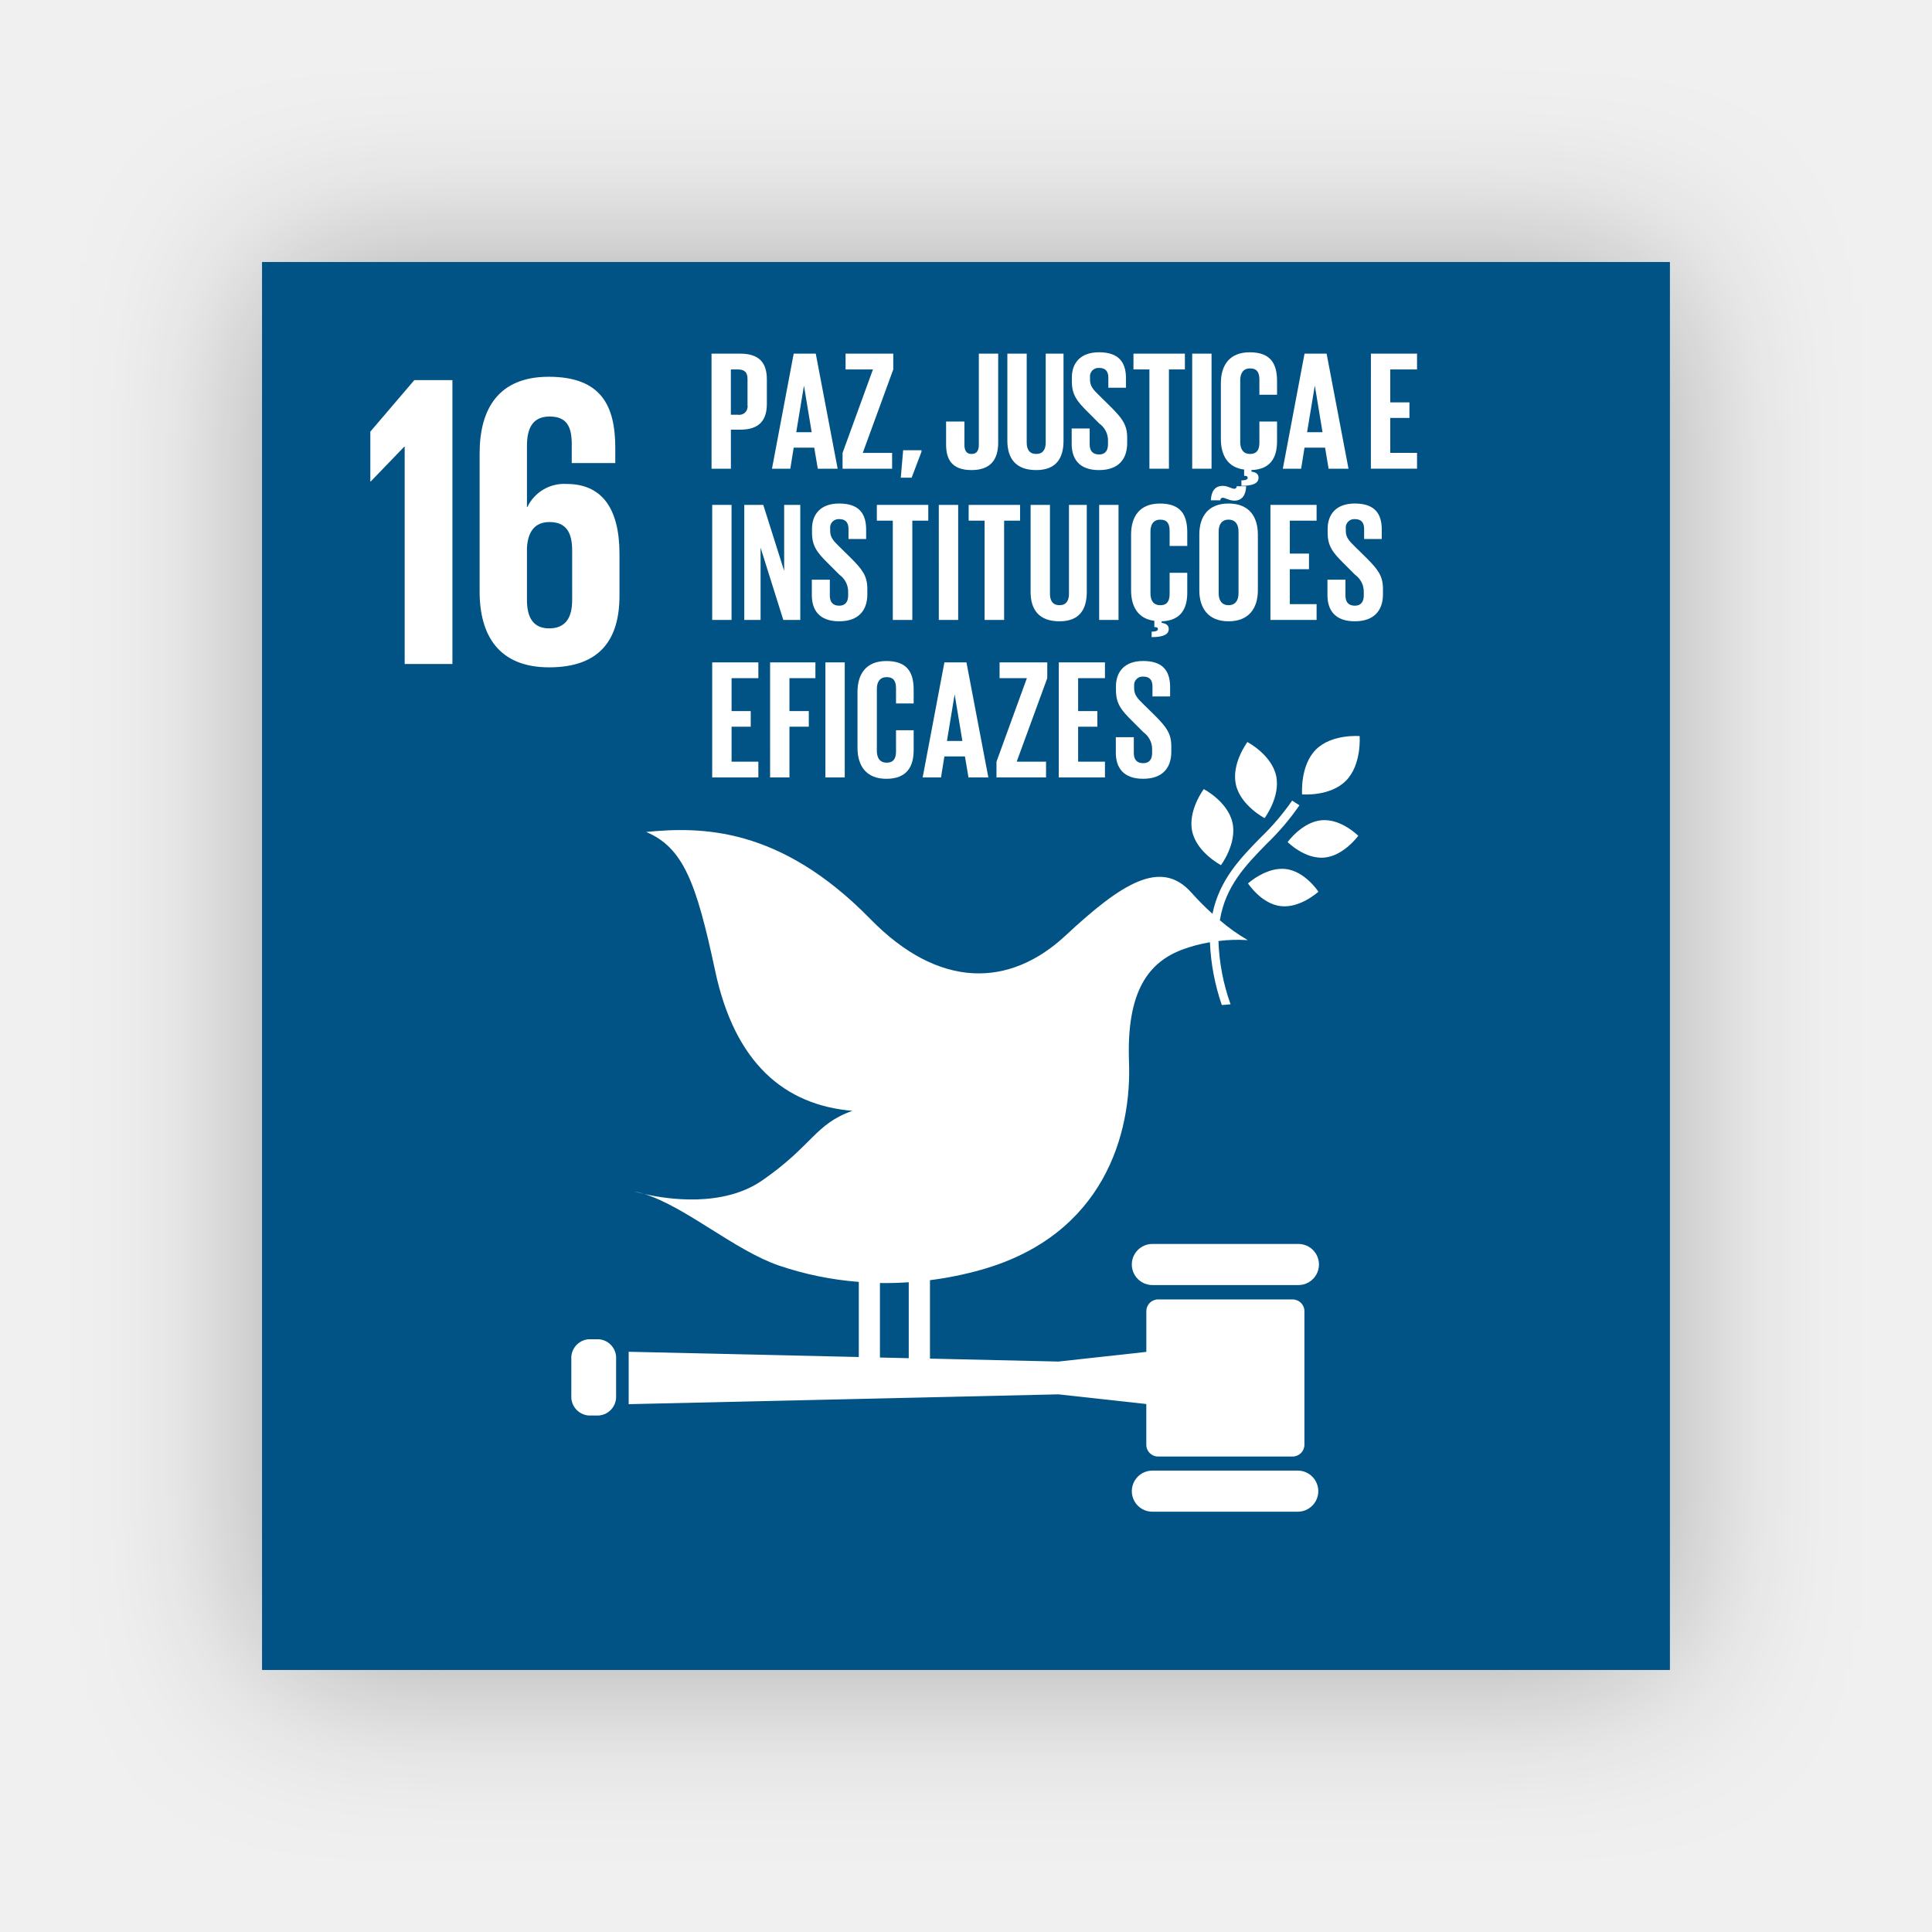
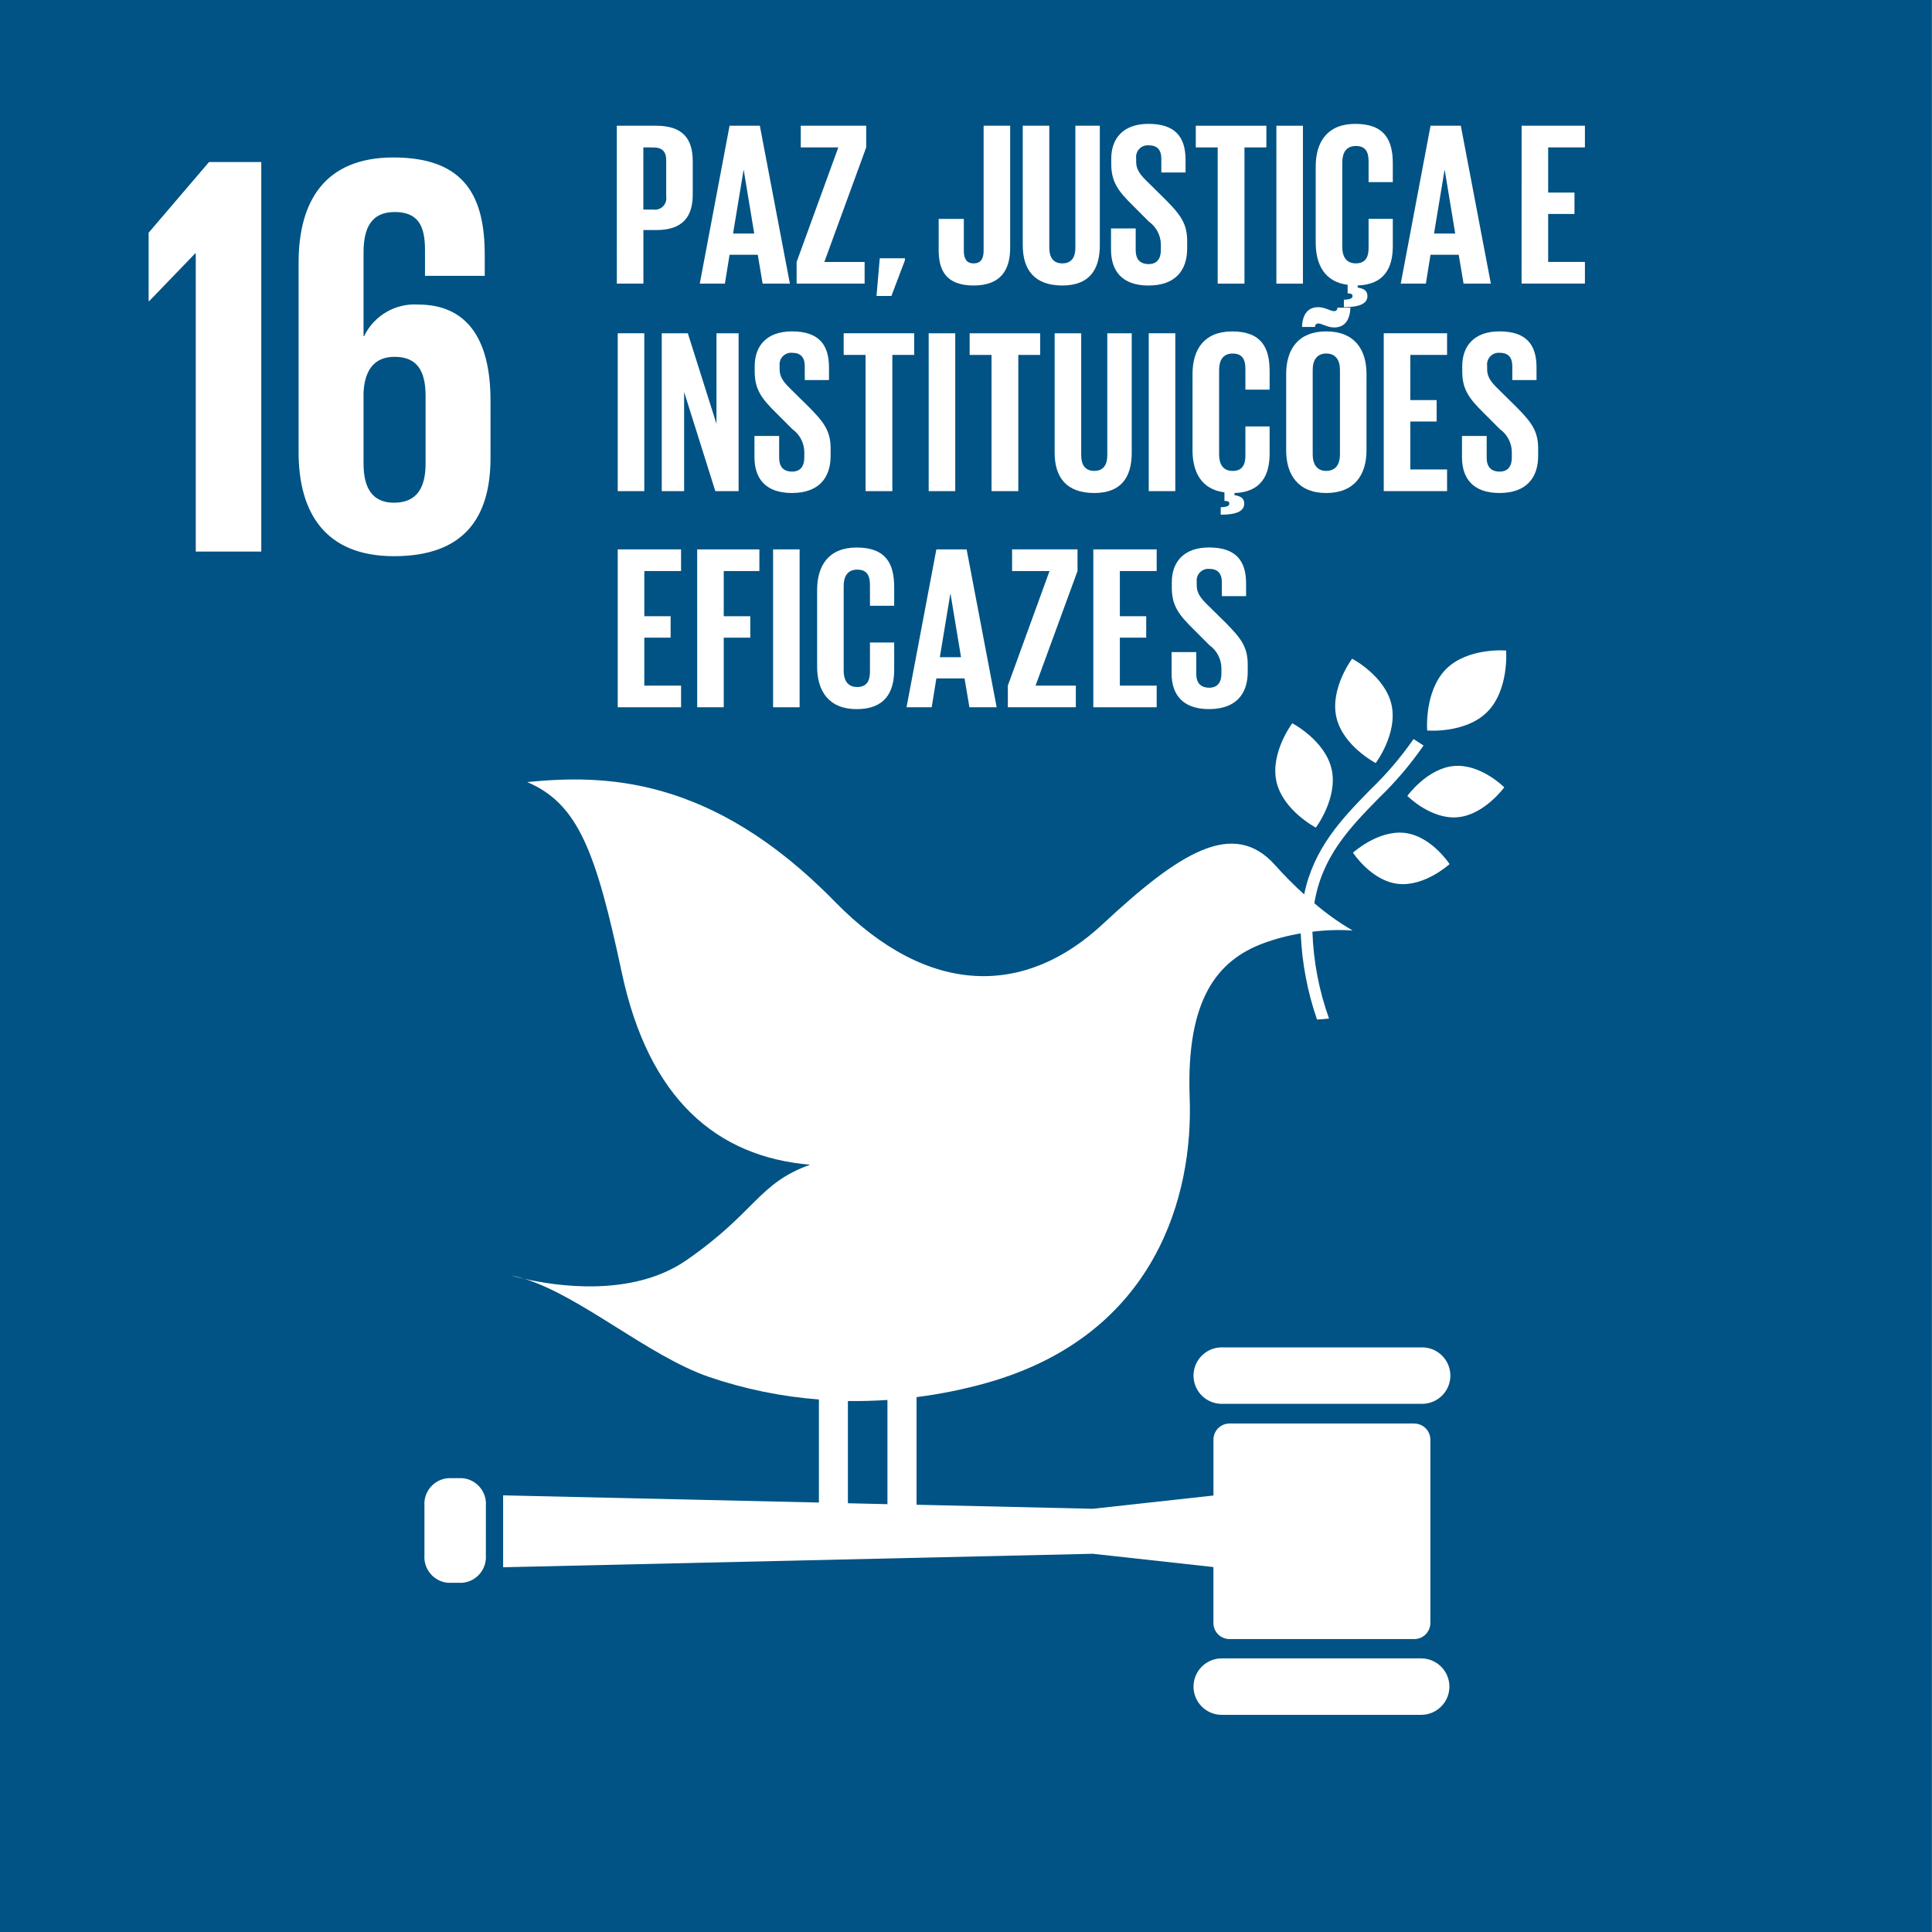
- <svg xmlns="http://www.w3.org/2000/svg" width="331.799" height="331.813" viewBox="0 0 331.799 331.813">
-   <defs>
-     <filter id="Retângulo_109" x="0" y="0" width="331.799" height="331.813" filterUnits="userSpaceOnUse">
-       <feOffset input="SourceAlpha" />
-       <feGaussianBlur stdDeviation="15" result="blur" />
-       <feFlood flood-opacity="0.302" />
-       <feComposite operator="in" in2="blur" />
-       <feComposite in="SourceGraphic" />
-     </filter>
-   </defs>
-   <g id="Grupo_98" data-name="Grupo 98" transform="translate(-524.347 -474.271)">
-     <g transform="matrix(1, 0, 0, 1, 524.35, 474.27)" filter="url(#Retângulo_109)">
-       <rect id="Retângulo_109-2" data-name="Retângulo 109" width="241.799" height="241.813" transform="translate(45 45)" fill="#005384" />
-     </g>
+ <svg xmlns="http://www.w3.org/2000/svg" width="241.799" height="241.813" viewBox="0 0 241.799 241.813">
+   <g id="Grupo_82" data-name="Grupo 82" transform="translate(-569.347 -519.271)">
+     <rect id="Retângulo_109" data-name="Retângulo 109" width="241.799" height="241.813" transform="translate(569.347 519.271)" fill="#005384" />
    <g id="Grupo_66" data-name="Grupo 66" transform="translate(587.95 539.552)">
      <path id="Caminho_96" data-name="Caminho 96" d="M579.851,539.569v8.558h.073l5.753-5.969h.073v37.32h8.2V530.722h-6.541Z" transform="translate(-579.851 -530.722)" fill="#fff" />
    </g>
    <g id="Grupo_78" data-name="Grupo 78" transform="translate(606.72 538.98)">
      <g id="Grupo_67" data-name="Grupo 67">
        <path id="Caminho_97" data-name="Caminho 97" d="M614.468,568.009v-7.192c0-7.982-3.163-12.01-9.061-12.01a7.006,7.006,0,0,0-6.759,3.955h-.071v-10.5c0-2.949.93-5.035,3.882-5.035s3.81,1.725,3.81,4.745v3.243h7.478v-2.593c0-7.193-2.368-12.224-11.434-12.224-8.627,0-11.865,5.536-11.865,13.161v23.728c0,7.548,3.31,13.016,11.939,13.016,8.7,0,12.081-4.745,12.081-12.3m-8.126.717c0,3.091-1.153,4.89-3.955,4.89-2.733,0-3.81-1.869-3.81-4.89V559.81c.142-2.733,1.293-4.46,3.882-4.46,2.8,0,3.882,1.727,3.882,4.892Z" transform="translate(-590.448 -530.399)" fill="#fff" />
      </g>
      <g id="Grupo_68" data-name="Grupo 68" transform="translate(129.739 62.736)">
        <path id="Caminho_98" data-name="Caminho 98" d="M665.825,565.821s-2.786,3.7-1.977,7.309,4.927,5.751,4.927,5.751,2.79-3.7,1.977-7.306-4.927-5.754-4.927-5.754" transform="translate(-663.701 -565.821)" fill="#fff" />
      </g>
      <g id="Grupo_69" data-name="Grupo 69" transform="translate(122.244 70.816)">
        <path id="Caminho_99" data-name="Caminho 99" d="M664.547,583.441s2.786-3.7,1.973-7.309-4.924-5.749-4.924-5.749-2.79,3.7-1.98,7.306,4.931,5.753,4.931,5.753" transform="translate(-659.469 -570.383)" fill="#fff" />
      </g>
      <g id="Grupo_70" data-name="Grupo 70" transform="translate(138.777 76.142)">
        <path id="Caminho_100" data-name="Caminho 100" d="M668.8,577.159s2.943,2.968,6.291,2.669,5.838-3.746,5.838-3.746-2.938-2.968-6.293-2.671-5.836,3.748-5.836,3.748" transform="translate(-668.804 -573.39)" fill="#fff" />
      </g>
      <g id="Grupo_71" data-name="Grupo 71" transform="translate(141.236 61.687)">
        <path id="Caminho_101" data-name="Caminho 101" d="M672.553,567.6c-2.728,2.77-2.342,7.665-2.342,7.665s4.809.416,7.54-2.349,2.341-7.662,2.341-7.662-4.81-.414-7.54,2.345" transform="translate(-670.192 -565.229)" fill="#fff" />
      </g>
      <g id="Grupo_72" data-name="Grupo 72" transform="translate(131.967 84.504)">
        <path id="Caminho_102" data-name="Caminho 102" d="M670.573,584.521c3.34.4,6.477-2.473,6.477-2.473s-2.272-3.508-5.609-3.9-6.482,2.474-6.482,2.474,2.274,3.507,5.615,3.9" transform="translate(-664.959 -578.111)" fill="#fff" />
      </g>
      <g id="Grupo_73" data-name="Grupo 73" transform="translate(112.065 148.933)">
        <path id="Caminho_103" data-name="Caminho 103" d="M682.221,614.489H657.259a3.532,3.532,0,1,0,0,7.063h24.962a3.532,3.532,0,1,0,0-7.063" transform="translate(-653.722 -614.489)" fill="#fff" />
      </g>
      <g id="Grupo_74" data-name="Grupo 74" transform="translate(112.065 187.86)">
        <path id="Caminho_104" data-name="Caminho 104" d="M682.221,636.468H657.259a3.532,3.532,0,1,0,0,7.063h24.962a3.532,3.532,0,0,0,0-7.063" transform="translate(-653.722 -636.468)" fill="#fff" />
      </g>
      <g id="Grupo_75" data-name="Grupo 75" transform="translate(26.565 139.914)">
        <path id="Caminho_105" data-name="Caminho 105" d="M607.181,609.842a16.02,16.02,0,0,0-1.734-.445s.641.2,1.734.445" transform="translate(-605.447 -609.397)" fill="#fff" />
      </g>
      <g id="Grupo_76" data-name="Grupo 76" transform="translate(25.598 72.793)">
        <path id="Caminho_106" data-name="Caminho 106" d="M718.948,657.168H695.816a2.012,2.012,0,0,0-2.008,2.01v7l-15.1,1.661-22.059-.506V653.863a60.709,60.709,0,0,0,8.776-1.78c21.234-5.992,25.869-23.55,25.407-35.695-.464-12.375,3.5-17.178,9.183-19.314a25.642,25.642,0,0,1,4.716-1.25,37.761,37.761,0,0,0,2.039,10.779c.5-.025,1-.067,1.505-.122a35.764,35.764,0,0,1-2.081-10.868,26.53,26.53,0,0,1,5.035-.152,31.905,31.905,0,0,1-4.793-3.413c.955-5.859,4.444-9.454,8.041-13.133a43.308,43.308,0,0,0,5.627-6.608l-1.254-.808a41.674,41.674,0,0,1-5.444,6.372c-3.505,3.587-7.046,7.253-8.243,13.071a47.179,47.179,0,0,1-3.636-3.663c-5.237-5.87-11.978-1.559-21.59,7.393s-21.712,9.254-33.524-2.832c-15.584-15.952-29.179-15.864-38.5-14.959,6.374,2.715,8.608,8.675,11.835,23.821,3.381,15.892,11.914,23.085,23.582,24.075-6.489,2.3-6.812,5.958-15.508,11.964-6.79,4.686-16.347,3.206-20.219,2.324,7.109,2.217,15.531,9.677,23.069,12.272a55.8,55.8,0,0,0,13.753,2.821v12.9l-39.522-.9v9l73.8-1.688,15.1,1.663v7a2.014,2.014,0,0,0,2.008,2.014h23.133a2.018,2.018,0,0,0,2.014-2.014v-22.95a2.016,2.016,0,0,0-2.014-2.01m-70.889-2.823c1.645.028,3.3-.02,4.948-.133v13.044l-4.948-.115Z" transform="translate(-604.901 -571.499)" fill="#fff" />
      </g>
      <g id="Grupo_77" data-name="Grupo 77" transform="translate(15.747 165.303)">
        <path id="Caminho_107" data-name="Caminho 107" d="M607.031,633.39a3.225,3.225,0,0,1-2.956,3.436H602.3a3.227,3.227,0,0,1-2.958-3.436v-6.222a3.226,3.226,0,0,1,2.958-3.436h1.778a3.223,3.223,0,0,1,2.956,3.436Z" transform="translate(-599.339 -623.732)" fill="#fff" />
      </g>
    </g>
    <g id="Grupo_79" data-name="Grupo 79" transform="translate(646.548 534.776)">
      <path id="Caminho_108" data-name="Caminho 108" d="M612.936,528.156h4.927c3.351,0,4.577,1.663,4.577,4.431v4.169c0,2.768-1.226,4.458-4.577,4.458h-1.6v6.705h-3.323Zm3.323,2.713v7.781h1.226a1.428,1.428,0,0,0,1.633-1.633v-4.545c0-1.08-.5-1.6-1.633-1.6Z" transform="translate(-612.936 -527.924)" fill="#fff" />
      <path id="Caminho_109" data-name="Caminho 109" d="M618.8,547.92l3.73-19.764h3.79l3.76,19.764h-3.411l-.611-3.617h-3.528l-.583,3.617Zm4.167-6.268h2.651l-1.311-7.928h-.028Z" transform="translate(-608.417 -527.924)" fill="#fff" />
      <path id="Caminho_110" data-name="Caminho 110" d="M629.111,545.208h5.042v2.712h-8.51v-2.712l5.218-14.339h-4.7v-2.713h8.191v2.713Z" transform="translate(-603.137 -527.924)" fill="#fff" />
      <path id="Caminho_111" data-name="Caminho 111" d="M634.844,537.783l-1.691,4.458h-1.865l.409-4.72h3.147Z" transform="translate(-598.784 -520.703)" fill="#fff" />
      <path id="Caminho_112" data-name="Caminho 112" d="M644.63,528.156V543.43c0,2.857-1.252,4.722-4.577,4.722-3.438,0-4.371-1.9-4.371-4.4v-3.935h3.149v3.994c0,.992.349,1.574,1.222,1.574.905,0,1.254-.583,1.254-1.6V528.156Z" transform="translate(-595.396 -527.924)" fill="#fff" />
      <path id="Caminho_113" data-name="Caminho 113" d="M651.269,528.156v14.955c0,3.059-1.311,5.041-4.692,5.041-3.5,0-4.954-1.982-4.954-5.041V528.156h3.323V543.43c0,1.167.466,1.953,1.631,1.953s1.633-.786,1.633-1.953V528.156Z" transform="translate(-590.814 -527.924)" fill="#fff" />
      <path id="Caminho_114" data-name="Caminho 114" d="M647.861,543.765v-2.653h3.089v2.71c0,1.109.5,1.752,1.633,1.752,1.05,0,1.516-.7,1.516-1.752v-.756a3.564,3.564,0,0,0-1.486-2.8l-1.954-1.955c-1.9-1.865-2.768-3-2.768-5.276v-.668c0-2.45,1.428-4.345,4.663-4.345,3.323,0,4.635,1.633,4.635,4.49v1.6h-3.032V532.4c0-1.137-.524-1.691-1.575-1.691a1.458,1.458,0,0,0-1.573,1.633v.407c0,1.107.611,1.75,1.573,2.682l2.127,2.1c1.808,1.837,2.683,2.945,2.683,5.131v.962c0,2.71-1.458,4.633-4.839,4.633S647.861,546.358,647.861,543.765Z" transform="translate(-586.005 -528.025)" fill="#fff" />
      <path id="Caminho_115" data-name="Caminho 115" d="M653.852,528.156h8.833v2.713h-2.74V547.92h-3.353V530.869h-2.74Z" transform="translate(-581.385 -527.924)" fill="#fff" />
      <path id="Caminho_116" data-name="Caminho 116" d="M659.547,528.156h3.323V547.92h-3.323Z" transform="translate(-576.994 -527.924)" fill="#fff" />
      <path id="Caminho_117" data-name="Caminho 117" d="M665.854,550.031c.933-.028,1.08-.234,1.08-.468,0-.2-.175-.319-.468-.319h-.145v-1.079c-2.828-.351-3.994-2.478-3.994-5.246v-9.56c0-3.091,1.458-5.335,4.956-5.335,3.672,0,4.692,2.04,4.692,4.954v2.334h-3.032v-2.595c0-1.226-.407-1.925-1.6-1.925s-1.691.845-1.691,2.04v10.609c0,1.2.5,2.042,1.691,2.042s1.6-.758,1.6-1.923v-3.645h3.032v3.411c0,2.768-1.107,4.81-4.4,4.925v.262c.786.117,1.224.407,1.224,1.048,0,.905-.845,1.4-2.944,1.4Z" transform="translate(-574.849 -528.025)" fill="#fff" />
      <path id="Caminho_118" data-name="Caminho 118" d="M668.335,547.92l3.73-19.764h3.79l3.76,19.764H676.2l-.609-3.617h-3.53l-.581,3.617Zm4.167-6.268h2.653l-1.311-7.928h-.03Z" transform="translate(-570.217 -527.924)" fill="#fff" />
      <path id="Caminho_119" data-name="Caminho 119" d="M676.877,528.156H684.8v2.713h-4.6v5.653h3.294V539.2H680.2v6h4.6v2.712h-7.928Z" transform="translate(-563.63 -527.924)" fill="#fff" />
    </g>
    <g id="Grupo_80" data-name="Grupo 80" transform="translate(646.667 557.717)">
      <path id="Caminho_120" data-name="Caminho 120" d="M613,542.822h3.323v19.76H613Z" transform="translate(-613.003 -539.556)" fill="#fff" />
      <path id="Caminho_121" data-name="Caminho 121" d="M618.911,550.167v12.416h-2.8v-19.76h3.264l3.585,11.337V542.822h2.77v19.76h-2.915Z" transform="translate(-610.605 -539.556)" fill="#fff" />
      <path id="Caminho_122" data-name="Caminho 122" d="M622.663,558.428v-2.651h3.091v2.71c0,1.107.494,1.75,1.631,1.75,1.05,0,1.516-.7,1.516-1.75v-.756a3.57,3.57,0,0,0-1.486-2.8l-1.954-1.953c-1.9-1.867-2.768-3-2.768-5.275v-.671c0-2.448,1.428-4.343,4.662-4.343,3.324,0,4.637,1.631,4.637,4.49v1.6h-3.032v-1.72c0-1.135-.524-1.69-1.575-1.69A1.457,1.457,0,0,0,625.812,547v.407c0,1.109.611,1.752,1.573,2.683l2.129,2.1c1.808,1.837,2.681,2.944,2.681,5.129v.962c0,2.71-1.458,4.635-4.84,4.635S622.663,561.023,622.663,558.428Z" transform="translate(-605.554 -539.658)" fill="#fff" />
      <path id="Caminho_123" data-name="Caminho 123" d="M628.967,542.822H637.8v2.71h-2.74v17.051h-3.351V545.532h-2.742Z" transform="translate(-600.693 -539.556)" fill="#fff" />
      <path id="Caminho_124" data-name="Caminho 124" d="M634.975,542.822H638.3v19.76h-3.323Z" transform="translate(-596.06 -539.556)" fill="#fff" />
      <path id="Caminho_125" data-name="Caminho 125" d="M637.871,542.822H646.7v2.71h-2.74v17.051h-3.351V545.532h-2.74Z" transform="translate(-593.827 -539.556)" fill="#fff" />
      <path id="Caminho_126" data-name="Caminho 126" d="M653.525,542.822v14.952c0,3.061-1.311,5.042-4.692,5.042-3.5,0-4.956-1.982-4.956-5.042V542.822H647.2v15.272c0,1.165.468,1.953,1.633,1.953s1.633-.788,1.633-1.953V542.822Z" transform="translate(-589.195 -539.556)" fill="#fff" />
      <path id="Caminho_127" data-name="Caminho 127" d="M650.527,542.822h3.323v19.76h-3.323Z" transform="translate(-584.068 -539.556)" fill="#fff" />
      <path id="Caminho_128" data-name="Caminho 128" d="M657.149,564.7c.933-.028,1.079-.234,1.079-.466,0-.205-.175-.321-.468-.321h-.145v-1.08c-2.827-.349-3.994-2.476-3.994-5.244v-9.562c0-3.089,1.458-5.333,4.956-5.333,3.673,0,4.692,2.04,4.692,4.954v2.333h-3.03v-2.593c0-1.226-.407-1.925-1.6-1.925s-1.69.845-1.69,2.04v10.611c0,1.194.494,2.04,1.69,2.04s1.6-.758,1.6-1.925v-3.643h3.03v3.411c0,2.77-1.107,4.809-4.4,4.926v.262c.786.117,1.222.407,1.222,1.05,0,.9-.843,1.4-2.942,1.4Z" transform="translate(-581.682 -539.658)" fill="#fff" />
      <path id="Caminho_129" data-name="Caminho 129" d="M660.238,558.905v-9.562c0-3.089,1.514-5.333,5.012-5.333,3.528,0,5.042,2.244,5.042,5.333v9.562c0,3.059-1.514,5.333-5.042,5.333C661.752,564.238,660.238,561.964,660.238,558.905Zm1.98-15.449c.06-1.371.583-2.478,2.042-2.478.843,0,1.544.5,1.982.5a.388.388,0,0,0,.406-.436h1.633c-.057,1.367-.581,2.476-2.039,2.476-.847,0-1.544-.5-1.982-.5a.392.392,0,0,0-.409.438Zm4.752,15.974V548.819c0-1.2-.524-2.04-1.72-2.04-1.165,0-1.69.845-1.69,2.04v10.611c0,1.194.524,2.04,1.69,2.04C666.446,561.47,666.97,560.623,666.97,559.429Z" transform="translate(-576.579 -540.978)" fill="#fff" />
      <path id="Caminho_130" data-name="Caminho 130" d="M667.134,542.822h7.927v2.71h-4.6v5.655h3.293v2.682h-3.293v6h4.6v2.712h-7.927Z" transform="translate(-571.262 -539.556)" fill="#fff" />
      <path id="Caminho_131" data-name="Caminho 131" d="M672.663,558.428v-2.651h3.091v2.71c0,1.107.494,1.75,1.631,1.75,1.05,0,1.516-.7,1.516-1.75v-.756a3.57,3.57,0,0,0-1.486-2.8l-1.954-1.953c-1.893-1.867-2.766-3-2.766-5.275v-.671c0-2.448,1.426-4.343,4.661-4.343,3.323,0,4.635,1.631,4.635,4.49v1.6h-3.03v-1.72c0-1.135-.526-1.69-1.576-1.69A1.457,1.457,0,0,0,675.812,547v.407c0,1.109.611,1.752,1.573,2.683l2.129,2.1c1.808,1.837,2.681,2.944,2.681,5.129v.962c0,2.71-1.458,4.635-4.839,4.635S672.663,561.023,672.663,558.428Z" transform="translate(-566.998 -539.658)" fill="#fff" />
    </g>
    <g id="Grupo_81" data-name="Grupo 81" transform="translate(646.667 587.799)">
      <path id="Caminho_132" data-name="Caminho 132" d="M613,558.095h7.927v2.71h-4.6v5.655h3.292v2.681h-3.292v6.006h4.6v2.71H613Z" transform="translate(-613.003 -557.861)" fill="#fff" />
      <path id="Caminho_133" data-name="Caminho 133" d="M618.615,558.095H626.4v2.71h-4.46v5.655h3.323v2.681h-3.323v8.716h-3.323Z" transform="translate(-608.675 -557.861)" fill="#fff" />
      <path id="Caminho_134" data-name="Caminho 134" d="M623.98,558.095H627.3v19.762H623.98Z" transform="translate(-604.539 -557.861)" fill="#fff" />
      <path id="Caminho_135" data-name="Caminho 135" d="M627.091,572.858V563.3c0-3.092,1.456-5.336,4.955-5.336,3.672,0,4.692,2.04,4.692,4.956v2.333h-3.032v-2.6c0-1.222-.407-1.923-1.6-1.923s-1.69.847-1.69,2.042v10.609c0,1.2.494,2.04,1.69,2.04s1.6-.756,1.6-1.923v-3.643h3.032v3.409c0,2.827-1.165,4.927-4.692,4.927C628.547,578.193,627.091,575.919,627.091,572.858Z" transform="translate(-602.14 -557.963)" fill="#fff" />
      <path id="Caminho_136" data-name="Caminho 136" d="M633.41,577.857l3.734-19.762h3.788l3.76,19.762h-3.411l-.611-3.615h-3.526l-.584,3.615Zm4.169-6.266h2.653l-1.314-7.929h-.027Z" transform="translate(-597.267 -557.861)" fill="#fff" />
      <path id="Caminho_137" data-name="Caminho 137" d="M644.039,575.147h5.042v2.71h-8.512v-2.71l5.219-14.343H641.1v-2.71h8.19v2.71Z" transform="translate(-591.746 -557.861)" fill="#fff" />
      <path id="Caminho_138" data-name="Caminho 138" d="M646.61,558.095h7.929v2.71h-4.607v5.655h3.3v2.681h-3.3v6.006h4.607v2.71H646.61Z" transform="translate(-587.088 -557.861)" fill="#fff" />
      <path id="Caminho_139" data-name="Caminho 139" d="M652.141,573.7v-2.651h3.089v2.71c0,1.109.5,1.75,1.631,1.75,1.048,0,1.516-.7,1.516-1.75V573a3.575,3.575,0,0,0-1.488-2.8l-1.952-1.954c-1.9-1.863-2.77-3-2.77-5.274v-.671c0-2.448,1.429-4.343,4.665-4.343,3.323,0,4.633,1.633,4.633,4.49v1.6h-3.03v-1.72c0-1.137-.526-1.69-1.574-1.69a1.456,1.456,0,0,0-1.573,1.629v.409c0,1.109.613,1.75,1.573,2.683l2.129,2.1c1.807,1.837,2.68,2.944,2.68,5.131v.962c0,2.712-1.456,4.635-4.837,4.635S652.141,576.3,652.141,573.7Z" transform="translate(-582.823 -557.963)" fill="#fff" />
    </g>
  </g>
</svg>
